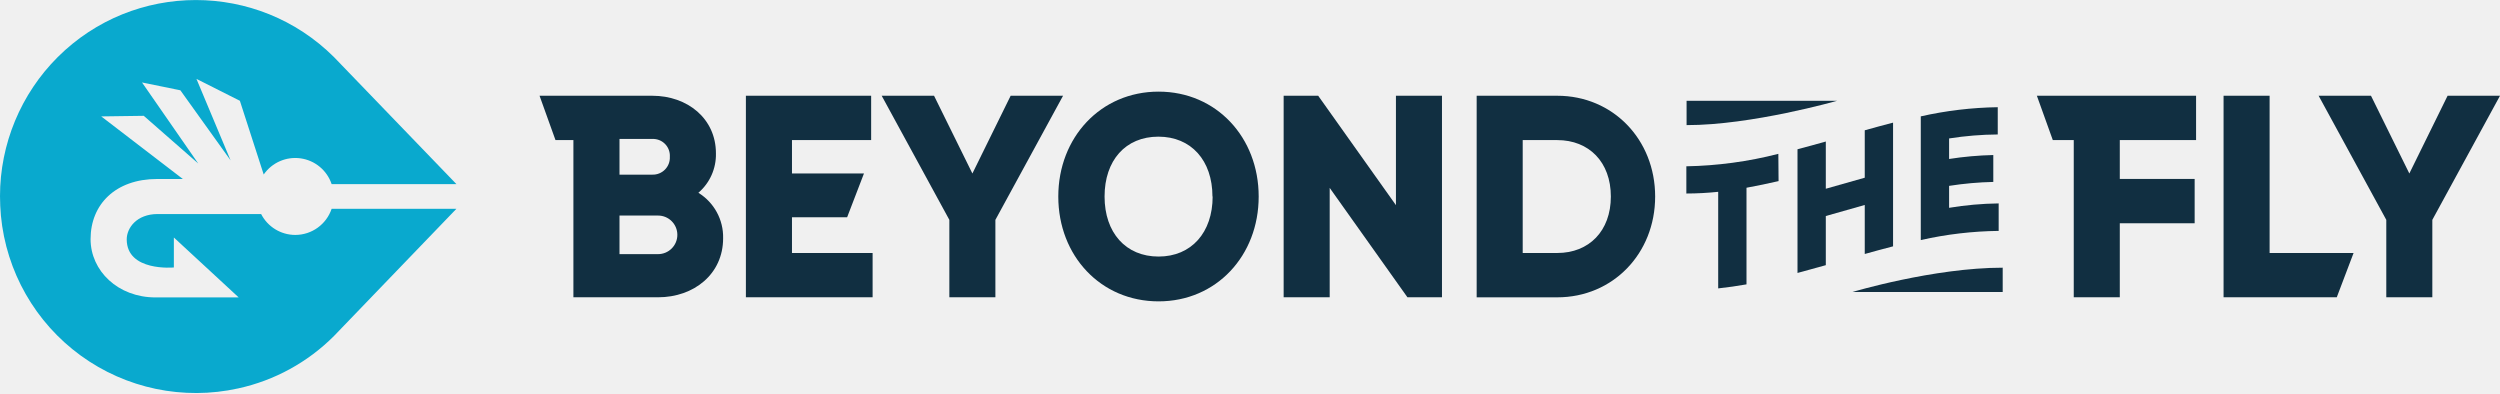
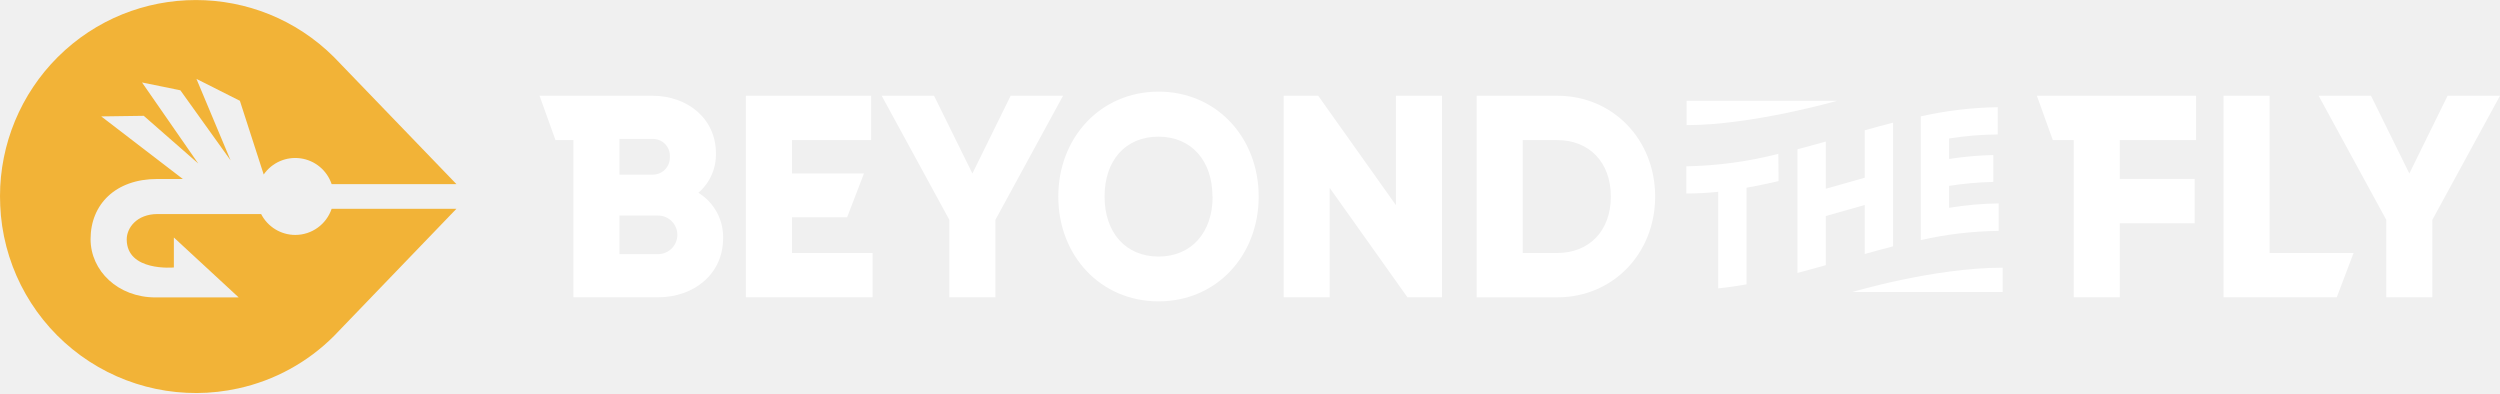
<svg xmlns="http://www.w3.org/2000/svg" viewBox="0 0 545.69 85.8">
  <defs>
-     <style>.cls-1{fill:#112f41;}.cls-2{fill:#09a9ce;}</style>
+     <style>.cls-1{fill:#ffffff;}.cls-2{fill:#f2b337;}</style>
  </defs>
  <g id="Layer_2" data-name="Layer 2">
    <g id="Layer_1-2" data-name="Layer 1">
      <polygon class="cls-1" points="190.47 55.22 190.47 64.89 162.81 64.89 162.81 20.9 190.15 20.9 190.15 30.58 172.87 30.58 172.87 37.87 188.58 37.87 184.91 47.42 172.87 47.42 172.87 55.22 190.47 55.22" />
      <polygon class="cls-1" points="217.27 47.99 217.27 64.89 207.22 64.89 207.22 47.99 192.45 20.9 203.88 20.9 212.25 37.87 220.6 20.9 232.04 20.9 217.27 47.99" />
      <path class="cls-1" d="M231,42.9C231,30,240.26,20,252.89,20S274.74,30,274.74,42.9s-9.22,22.88-21.85,22.88S231,55.84,231,42.9Zm33.65,0c0-7.86-4.63-13.07-11.8-13.07S241.1,35,241.1,42.9,245.73,56,252.89,56,264.69,50.75,264.69,42.9Z" />
      <polygon class="cls-1" points="314.75 20.9 314.75 64.89 307.21 64.89 290.24 41.01 290.24 64.89 280.19 64.89 280.19 20.9 287.73 20.9 304.7 44.78 304.7 20.9 314.75 20.9" />
      <path class="cls-1" d="M361.28,42.9c0,12.44-9.23,22-21.36,22h-17.6v-44h17.6C352.05,20.9,361.28,30.45,361.28,42.9Zm-9.67,0c0-7.54-4.78-12.32-11.69-12.32h-7.55V55.22h7.55C346.83,55.22,351.61,50.44,351.61,42.9Z" />
      <path class="cls-1" d="M152.44,42.08a11,11,0,0,0,3.83-8.61c0-7.6-6.22-12.57-13.89-12.57H117.77l3.48,9.68h3.91V64.89h18.48c7.86,0,14.2-5.09,14.2-12.88A11.35,11.35,0,0,0,152.44,42.08ZM135.22,30.33h7.16a3.67,3.67,0,0,1,3.83,3.89,3.71,3.71,0,0,1-3.83,3.9h-7.16Zm8.42,25.14h-8.42V47.05h8.42a4.21,4.21,0,0,1,0,8.42Z" />
      <polygon class="cls-1" points="479.35 30.58 479.35 20.9 444.6 20.9 448.08 30.58 452.65 30.58 452.65 64.89 462.7 64.89 462.7 48.74 479.04 48.74 479.04 39.06 462.7 39.06 462.7 30.58 479.35 30.58" />
      <polygon class="cls-1" points="513.73 55.22 510.06 64.89 485.35 64.89 485.35 20.9 495.4 20.9 495.4 55.22 513.73 55.22" />
      <polygon class="cls-1" points="530.92 47.99 530.92 64.89 520.87 64.89 520.87 47.99 506.1 20.9 517.53 20.9 525.9 37.87 534.25 20.9 545.69 20.9 530.92 47.99" />
      <path class="cls-1" d="M388.22,39.53c-2.31.55-4.63,1-7,1.45V62.07c-2.06.36-4.12.66-6.18.88V41.87a67.27,67.27,0,0,1-6.95.37V36.3a87.08,87.08,0,0,0,20.08-2.72Z" />
      <path class="cls-1" d="M413.21,26.77v27q-3.09.8-6.18,1.67V44.74c-2.83.79-5.66,1.61-8.5,2.41V57.88q-3.09.88-6.18,1.7v-27c2.06-.54,4.12-1.11,6.18-1.69V41.2c2.84-.8,5.67-1.62,8.5-2.41V28.44Q410.12,27.57,413.21,26.77Z" />
      <path class="cls-1" d="M436.26,44.4v6a81.51,81.51,0,0,0-17,2v-27a81.68,81.68,0,0,1,16.8-2v5.95a71.75,71.75,0,0,0-10.62.87v4.48a73.28,73.28,0,0,1,9.65-.86v5.87a73.28,73.28,0,0,0-9.65.86v4.79A71.63,71.63,0,0,1,436.26,44.4Z" />
      <path class="cls-1" d="M368.14,22v5.31C382.32,27.34,401,22,401,22Z" />
      <path class="cls-1" d="M437.14,63.74V58.43c-15.1,0-32.82,5.31-32.82,5.31Z" />
      <path class="cls-2" d="M64.45,51.28A8.38,8.38,0,0,1,57,46.72H34.42c-4.6,0-6.76,3.05-6.76,5.53,0,7.1,10.29,6.13,10.29,6.13V51.84L52.1,64.92H33.94c-8.18,0-14.17-5.79-14.17-12.73,0-7.59,5.46-13.12,14.54-13.12h5.6L22.1,25.41l9.28-.13L43.27,35.69,31,18l8.37,1.71L50.33,35,42.88,17.22,52.36,22l5.2,16.09a8.38,8.38,0,0,1,14.83,2.1H99.63L72.89,12.45a42.73,42.73,0,0,0-60.28,0A42.93,42.93,0,0,0,0,42.83c0,1.42.08,2.84.2,4.26A42.76,42.76,0,0,0,52,84.78a42.28,42.28,0,0,0,20.9-11.44L99.63,45.57H72.39A8.38,8.38,0,0,1,64.45,51.28Z" />
    </g>
  </g>
</svg>
